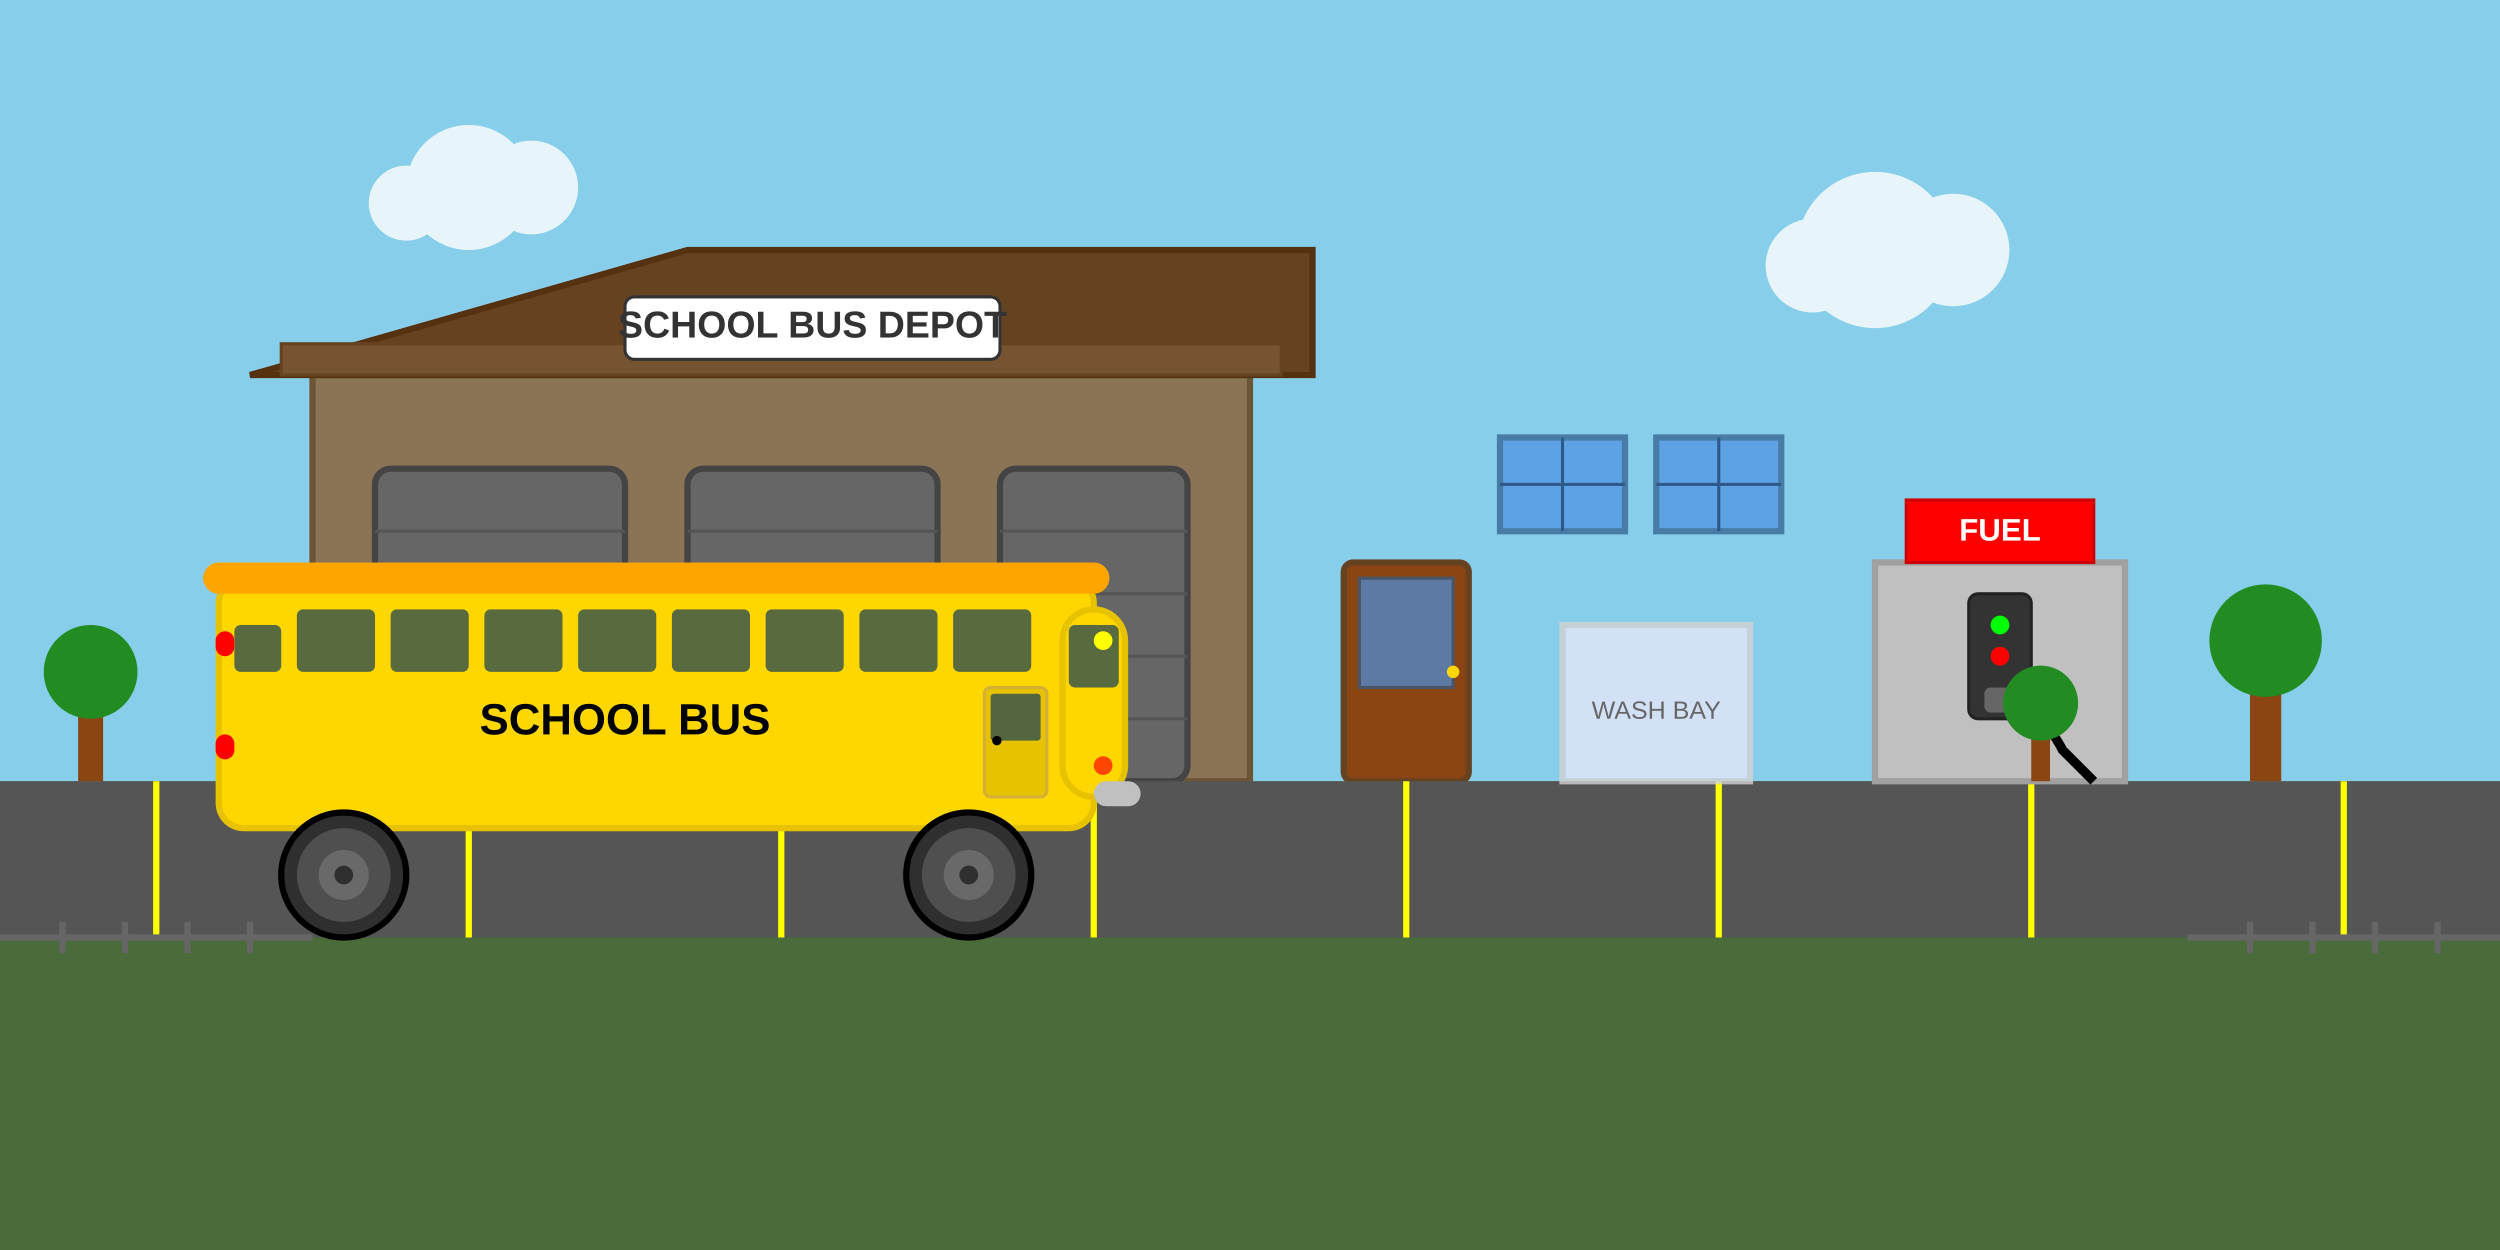
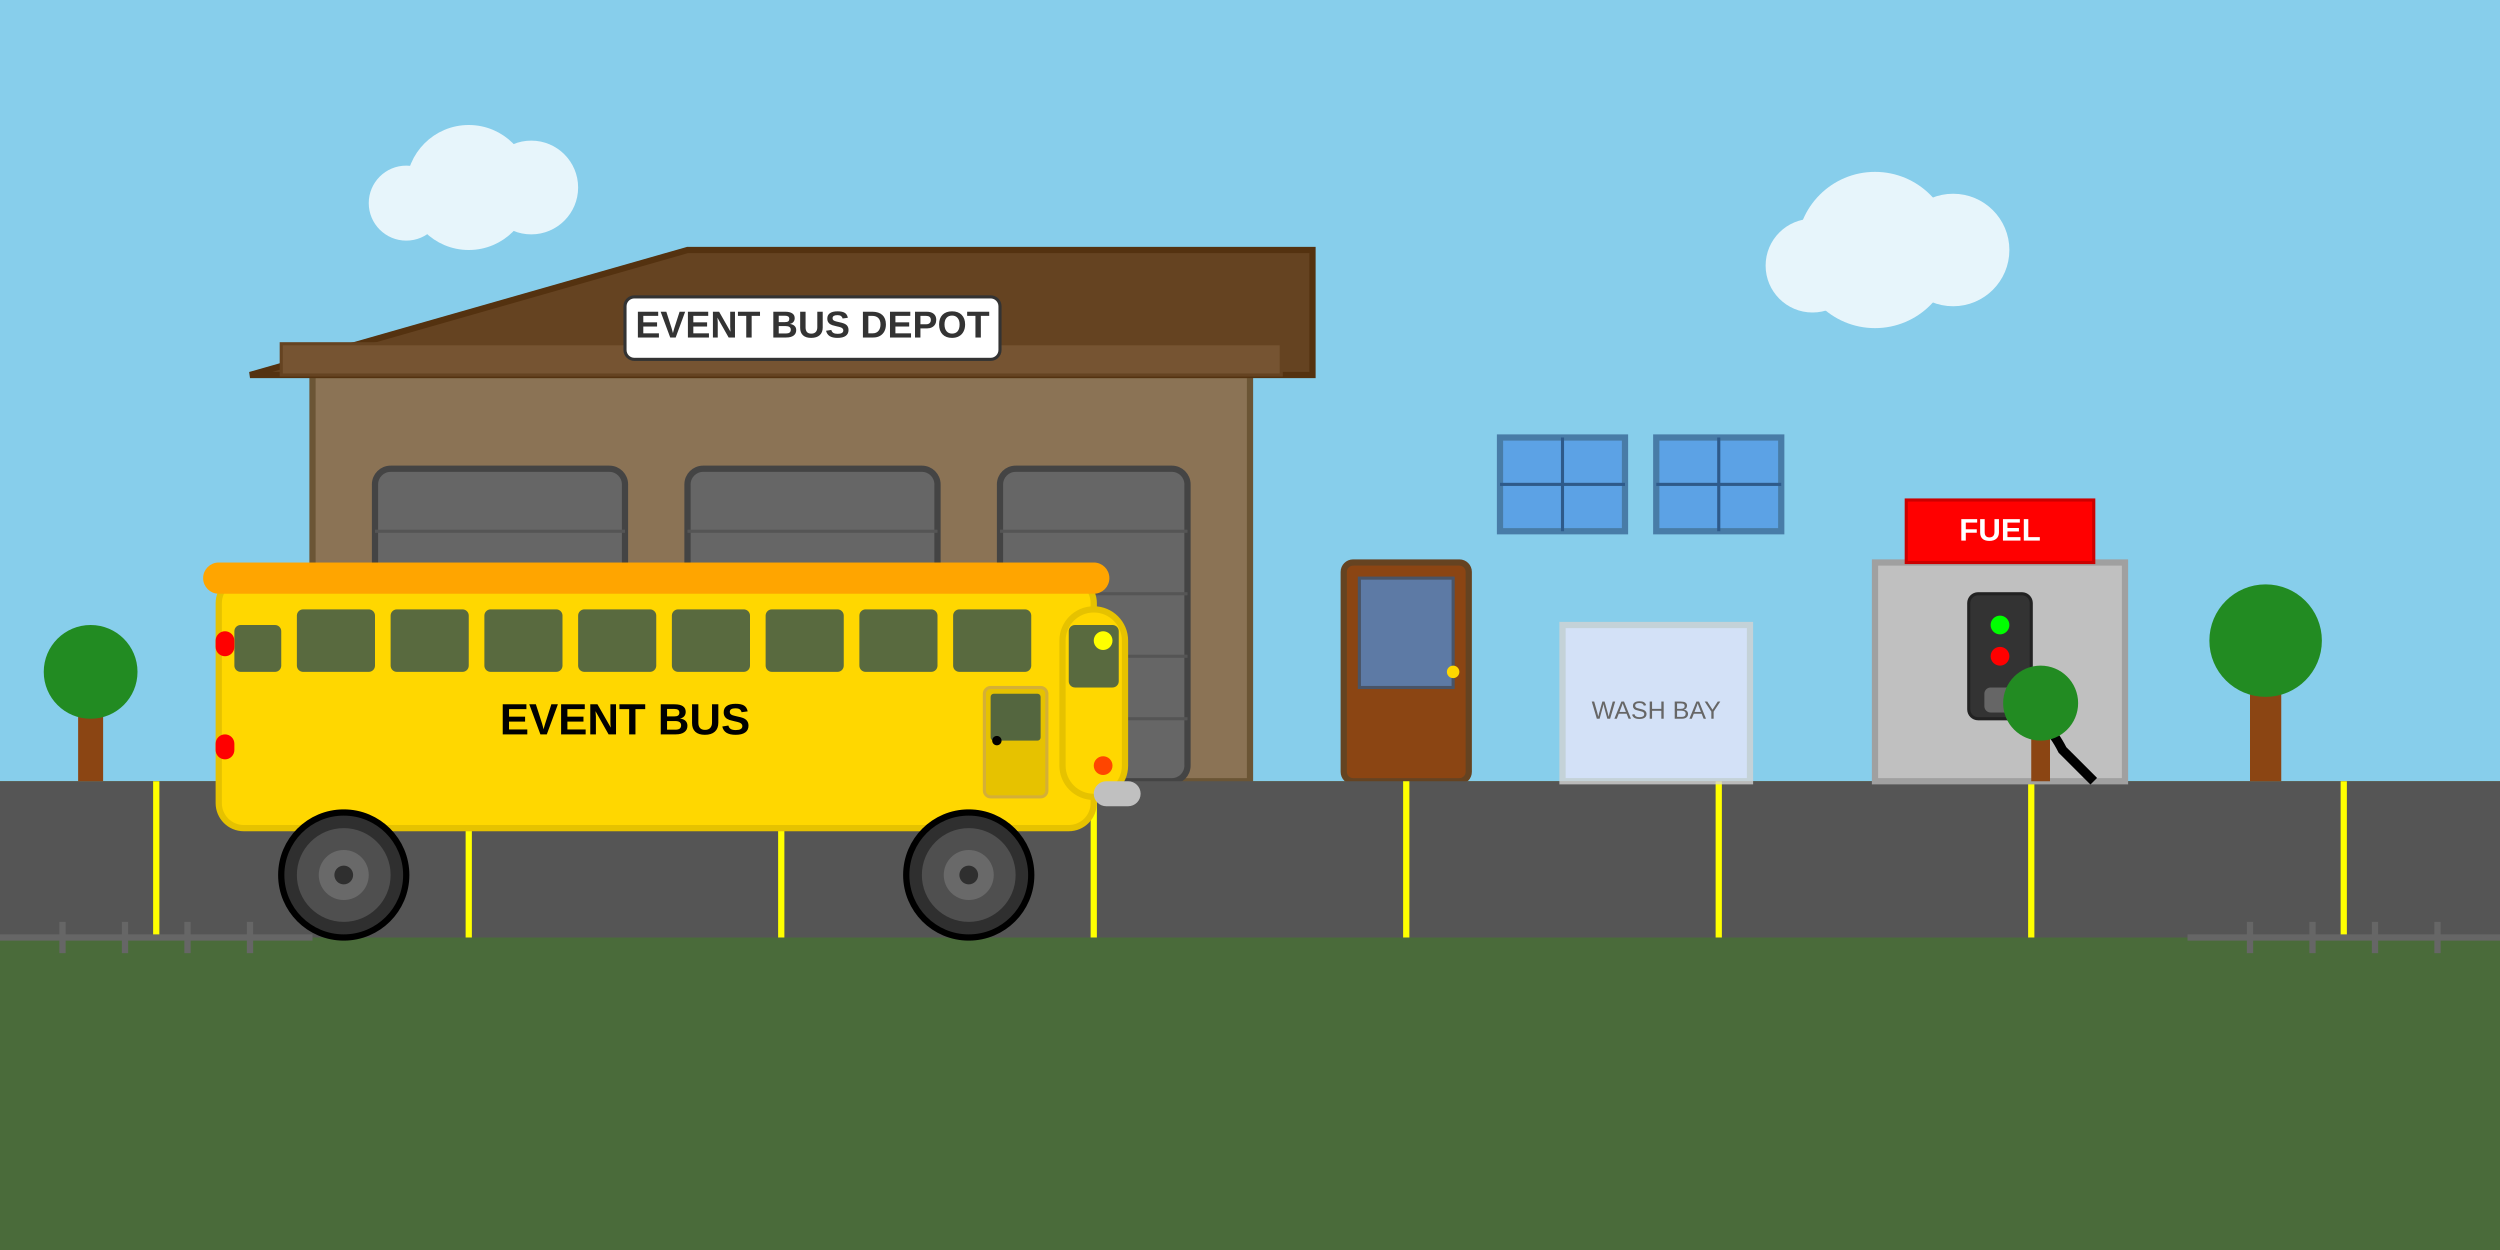
<svg xmlns="http://www.w3.org/2000/svg" viewBox="0 0 800 400">
  <g id="depot-layer">
    <rect x="0" y="0" width="800" height="250" fill="#87CEEB" />
    <g fill="#FFFFFF" opacity="0.8">
      <circle cx="150" cy="60" r="20" />
      <circle cx="170" cy="60" r="15" />
      <circle cx="130" cy="65" r="12" />
      <circle cx="600" cy="80" r="25" />
      <circle cx="625" cy="80" r="18" />
      <circle cx="580" cy="85" r="15" />
    </g>
    <rect x="0" y="250" width="800" height="150" fill="#4A6B3A" />
    <rect x="100" y="120" width="300" height="130" fill="#8B7355" stroke="#6B5535" stroke-width="2" />
    <polygon points="80,120 220,80 420,80 420,120" fill="#654321" stroke="#543210" stroke-width="2" />
    <polygon points="90,120 90,110 410,110 410,120" fill="#765432" stroke="#654321" stroke-width="1" />
    <rect x="120" y="150" width="80" height="100" fill="#666" stroke="#444" stroke-width="2" rx="5" />
    <rect x="220" y="150" width="80" height="100" fill="#666" stroke="#444" stroke-width="2" rx="5" />
    <rect x="320" y="150" width="60" height="100" fill="#666" stroke="#444" stroke-width="2" rx="5" />
    <g stroke="#555" stroke-width="1" fill="none">
      <line x1="120" y1="170" x2="200" y2="170" />
      <line x1="120" y1="190" x2="200" y2="190" />
      <line x1="120" y1="210" x2="200" y2="210" />
      <line x1="120" y1="230" x2="200" y2="230" />
      <line x1="220" y1="170" x2="300" y2="170" />
      <line x1="220" y1="190" x2="300" y2="190" />
      <line x1="220" y1="210" x2="300" y2="210" />
      <line x1="220" y1="230" x2="300" y2="230" />
      <line x1="320" y1="170" x2="380" y2="170" />
      <line x1="320" y1="190" x2="380" y2="190" />
      <line x1="320" y1="210" x2="380" y2="210" />
      <line x1="320" y1="230" x2="380" y2="230" />
    </g>
    <rect x="155" y="198" width="6" height="4" fill="#333" rx="2" />
    <rect x="255" y="198" width="6" height="4" fill="#333" rx="2" />
    <rect x="345" y="198" width="6" height="4" fill="#333" rx="2" />
    <rect x="430" y="180" width="40" height="70" fill="#8B4513" stroke="#654321" stroke-width="2" rx="3" />
    <rect x="435" y="185" width="30" height="35" fill="#4A90E2" opacity="0.7" stroke="#2E5A8A" stroke-width="1" />
    <circle cx="465" cy="215" r="2" fill="#FFD700" />
    <rect x="480" y="140" width="40" height="30" fill="#4A90E2" opacity="0.7" stroke="#2E5A8A" stroke-width="2" />
    <rect x="530" y="140" width="40" height="30" fill="#4A90E2" opacity="0.7" stroke="#2E5A8A" stroke-width="2" />
    <line x1="500" y1="140" x2="500" y2="170" stroke="#2E5A8A" stroke-width="1" />
    <line x1="480" y1="155" x2="520" y2="155" stroke="#2E5A8A" stroke-width="1" />
    <line x1="550" y1="140" x2="550" y2="170" stroke="#2E5A8A" stroke-width="1" />
    <line x1="530" y1="155" x2="570" y2="155" stroke="#2E5A8A" stroke-width="1" />
    <rect x="200" y="95" width="120" height="20" fill="#FFFFFF" stroke="#333" stroke-width="1" rx="3" />
-     <text x="260" y="108" text-anchor="middle" font-family="Arial, sans-serif" font-size="12" font-weight="bold" fill="#333">SCHOOL BUS DEPOT</text>
+     <text x="260" y="108" text-anchor="middle" font-family="Arial, sans-serif" font-size="12" font-weight="bold" fill="#333">EVENT BUS DEPOT</text>
    <rect x="0" y="250" width="800" height="50" fill="#555" />
    <g stroke="#FFFF00" stroke-width="2" fill="none">
      <line x1="50" y1="250" x2="50" y2="300" />
      <line x1="150" y1="250" x2="150" y2="300" />
      <line x1="250" y1="250" x2="250" y2="300" />
      <line x1="350" y1="250" x2="350" y2="300" />
      <line x1="450" y1="250" x2="450" y2="300" />
      <line x1="550" y1="250" x2="550" y2="300" />
      <line x1="650" y1="250" x2="650" y2="300" />
      <line x1="750" y1="250" x2="750" y2="300" />
    </g>
    <rect x="600" y="180" width="80" height="70" fill="#C0C0C0" stroke="#A0A0A0" stroke-width="2" />
    <rect x="610" y="160" width="60" height="20" fill="#FF0000" stroke="#CC0000" stroke-width="1" />
    <text x="640" y="173" text-anchor="middle" font-family="Arial, sans-serif" font-size="10" font-weight="bold" fill="#FFF">FUEL</text>
    <rect x="630" y="190" width="20" height="40" fill="#333" stroke="#222" stroke-width="1" rx="3" />
    <circle cx="640" cy="200" r="3" fill="#00FF00" />
    <circle cx="640" cy="210" r="3" fill="#FF0000" />
    <rect x="635" y="220" width="10" height="8" fill="#666" rx="2" />
    <path d="M645,225 Q655,230 660,240 Q665,245 670,250" stroke="#000" stroke-width="3" fill="none" />
    <g fill="#228B22">
      <rect x="25" y="220" width="8" height="30" fill="#8B4513" />
      <circle cx="29" cy="215" r="15" fill="#228B22" />
      <rect x="720" y="210" width="10" height="40" fill="#8B4513" />
      <circle cx="725" cy="205" r="18" fill="#228B22" />
      <rect x="650" y="230" width="6" height="20" fill="#8B4513" />
      <circle cx="653" cy="225" r="12" fill="#228B22" />
    </g>
    <g stroke="#666" stroke-width="2" fill="none">
      <line x1="0" y1="300" x2="100" y2="300" />
      <line x1="700" y1="300" x2="800" y2="300" />
      <line x1="20" y1="295" x2="20" y2="305" />
      <line x1="40" y1="295" x2="40" y2="305" />
      <line x1="60" y1="295" x2="60" y2="305" />
      <line x1="80" y1="295" x2="80" y2="305" />
      <line x1="720" y1="295" x2="720" y2="305" />
      <line x1="740" y1="295" x2="740" y2="305" />
      <line x1="760" y1="295" x2="760" y2="305" />
      <line x1="780" y1="295" x2="780" y2="305" />
    </g>
    <rect x="500" y="200" width="60" height="50" fill="#E6E6FA" stroke="#D3D3D3" stroke-width="2" opacity="0.8" />
    <text x="530" y="230" text-anchor="middle" font-family="Arial, sans-serif" font-size="8" fill="#666">WASH BAY</text>
    <g fill="#FF6600">
      <circle cx="320" cy="240" r="4" fill="#FFDBAC" />
      <rect x="318" y="244" width="4" height="8" fill="#FF6600" />
      <rect x="316" y="248" width="2" height="6" fill="#0066CC" />
      <rect x="322" y="248" width="2" height="6" fill="#0066CC" />
      <rect x="314" y="246" width="3" height="1" fill="#FFDBAC" />
      <rect x="323" y="246" width="3" height="1" fill="#FFDBAC" />
    </g>
  </g>
  <g id="bus-layer" transform="translate(0, 125)">
    <g>
      <animateTransform attributeName="transform" type="translate" values="-365,0;1000,0" dur="20s" repeatCount="indefinite" />
      <rect x="70" y="60" width="280" height="80" rx="8" ry="8" fill="#FFD700" stroke="#E6C200" stroke-width="2" />
      <rect x="340" y="70" width="20" height="60" rx="10" ry="10" fill="#FFD700" stroke="#E6C200" stroke-width="2" />
      <rect x="65" y="55" width="290" height="10" rx="5" ry="5" fill="#FFA500" />
      <rect x="350" y="125" width="15" height="8" rx="4" ry="4" fill="#C0C0C0" />
      <rect x="342" y="75" width="16" height="20" rx="2" ry="2" fill="#2F4F4F" opacity="0.8" />
      <rect x="305" y="70" width="25" height="20" rx="2" ry="2" fill="#2F4F4F" opacity="0.8" />
      <rect x="275" y="70" width="25" height="20" rx="2" ry="2" fill="#2F4F4F" opacity="0.8" />
      <rect x="245" y="70" width="25" height="20" rx="2" ry="2" fill="#2F4F4F" opacity="0.8" />
      <rect x="215" y="70" width="25" height="20" rx="2" ry="2" fill="#2F4F4F" opacity="0.8" />
      <rect x="185" y="70" width="25" height="20" rx="2" ry="2" fill="#2F4F4F" opacity="0.8" />
      <rect x="155" y="70" width="25" height="20" rx="2" ry="2" fill="#2F4F4F" opacity="0.8" />
      <rect x="125" y="70" width="25" height="20" rx="2" ry="2" fill="#2F4F4F" opacity="0.8" />
      <rect x="95" y="70" width="25" height="20" rx="2" ry="2" fill="#2F4F4F" opacity="0.8" />
      <rect x="75" y="75" width="15" height="15" rx="2" ry="2" fill="#2F4F4F" opacity="0.8" />
      <rect x="315" y="95" width="20" height="35" rx="2" ry="2" fill="#E6C200" stroke="#D4AF37" stroke-width="1" />
      <rect x="317" y="97" width="16" height="15" rx="1" ry="1" fill="#2F4F4F" opacity="0.8" />
      <circle cx="319" cy="112" r="1.5" fill="#000" />
-       <text x="200" y="110" text-anchor="middle" font-family="Arial, sans-serif" font-size="14" font-weight="bold" fill="#000">SCHOOL BUS</text>
+       <text x="200" y="110" text-anchor="middle" font-family="Arial, sans-serif" font-size="14" font-weight="bold" fill="#000">EVENT BUS</text>
      <circle cx="353" cy="80" r="3" fill="#FFFF00" />
      <circle cx="353" cy="120" r="3" fill="#FF4500" />
      <rect x="69" y="77" width="6" height="8" rx="3" ry="3" fill="#FF0000" />
      <rect x="69" y="110" width="6" height="8" rx="3" ry="3" fill="#FF0000" />
      <g>
        <circle cx="310" cy="155" r="20" fill="#2F2F2F" stroke="#000" stroke-width="2" />
        <circle cx="310" cy="155" r="15" fill="#4F4F4F" />
        <circle cx="310" cy="155" r="8" fill="#696969" />
        <circle cx="310" cy="155" r="3" fill="#2F2F2F" />
        <circle cx="110" cy="155" r="20" fill="#2F2F2F" stroke="#000" stroke-width="2" />
        <circle cx="110" cy="155" r="15" fill="#4F4F4F" />
        <circle cx="110" cy="155" r="8" fill="#696969" />
        <circle cx="110" cy="155" r="3" fill="#2F2F2F" />
      </g>
    </g>
  </g>
</svg>
